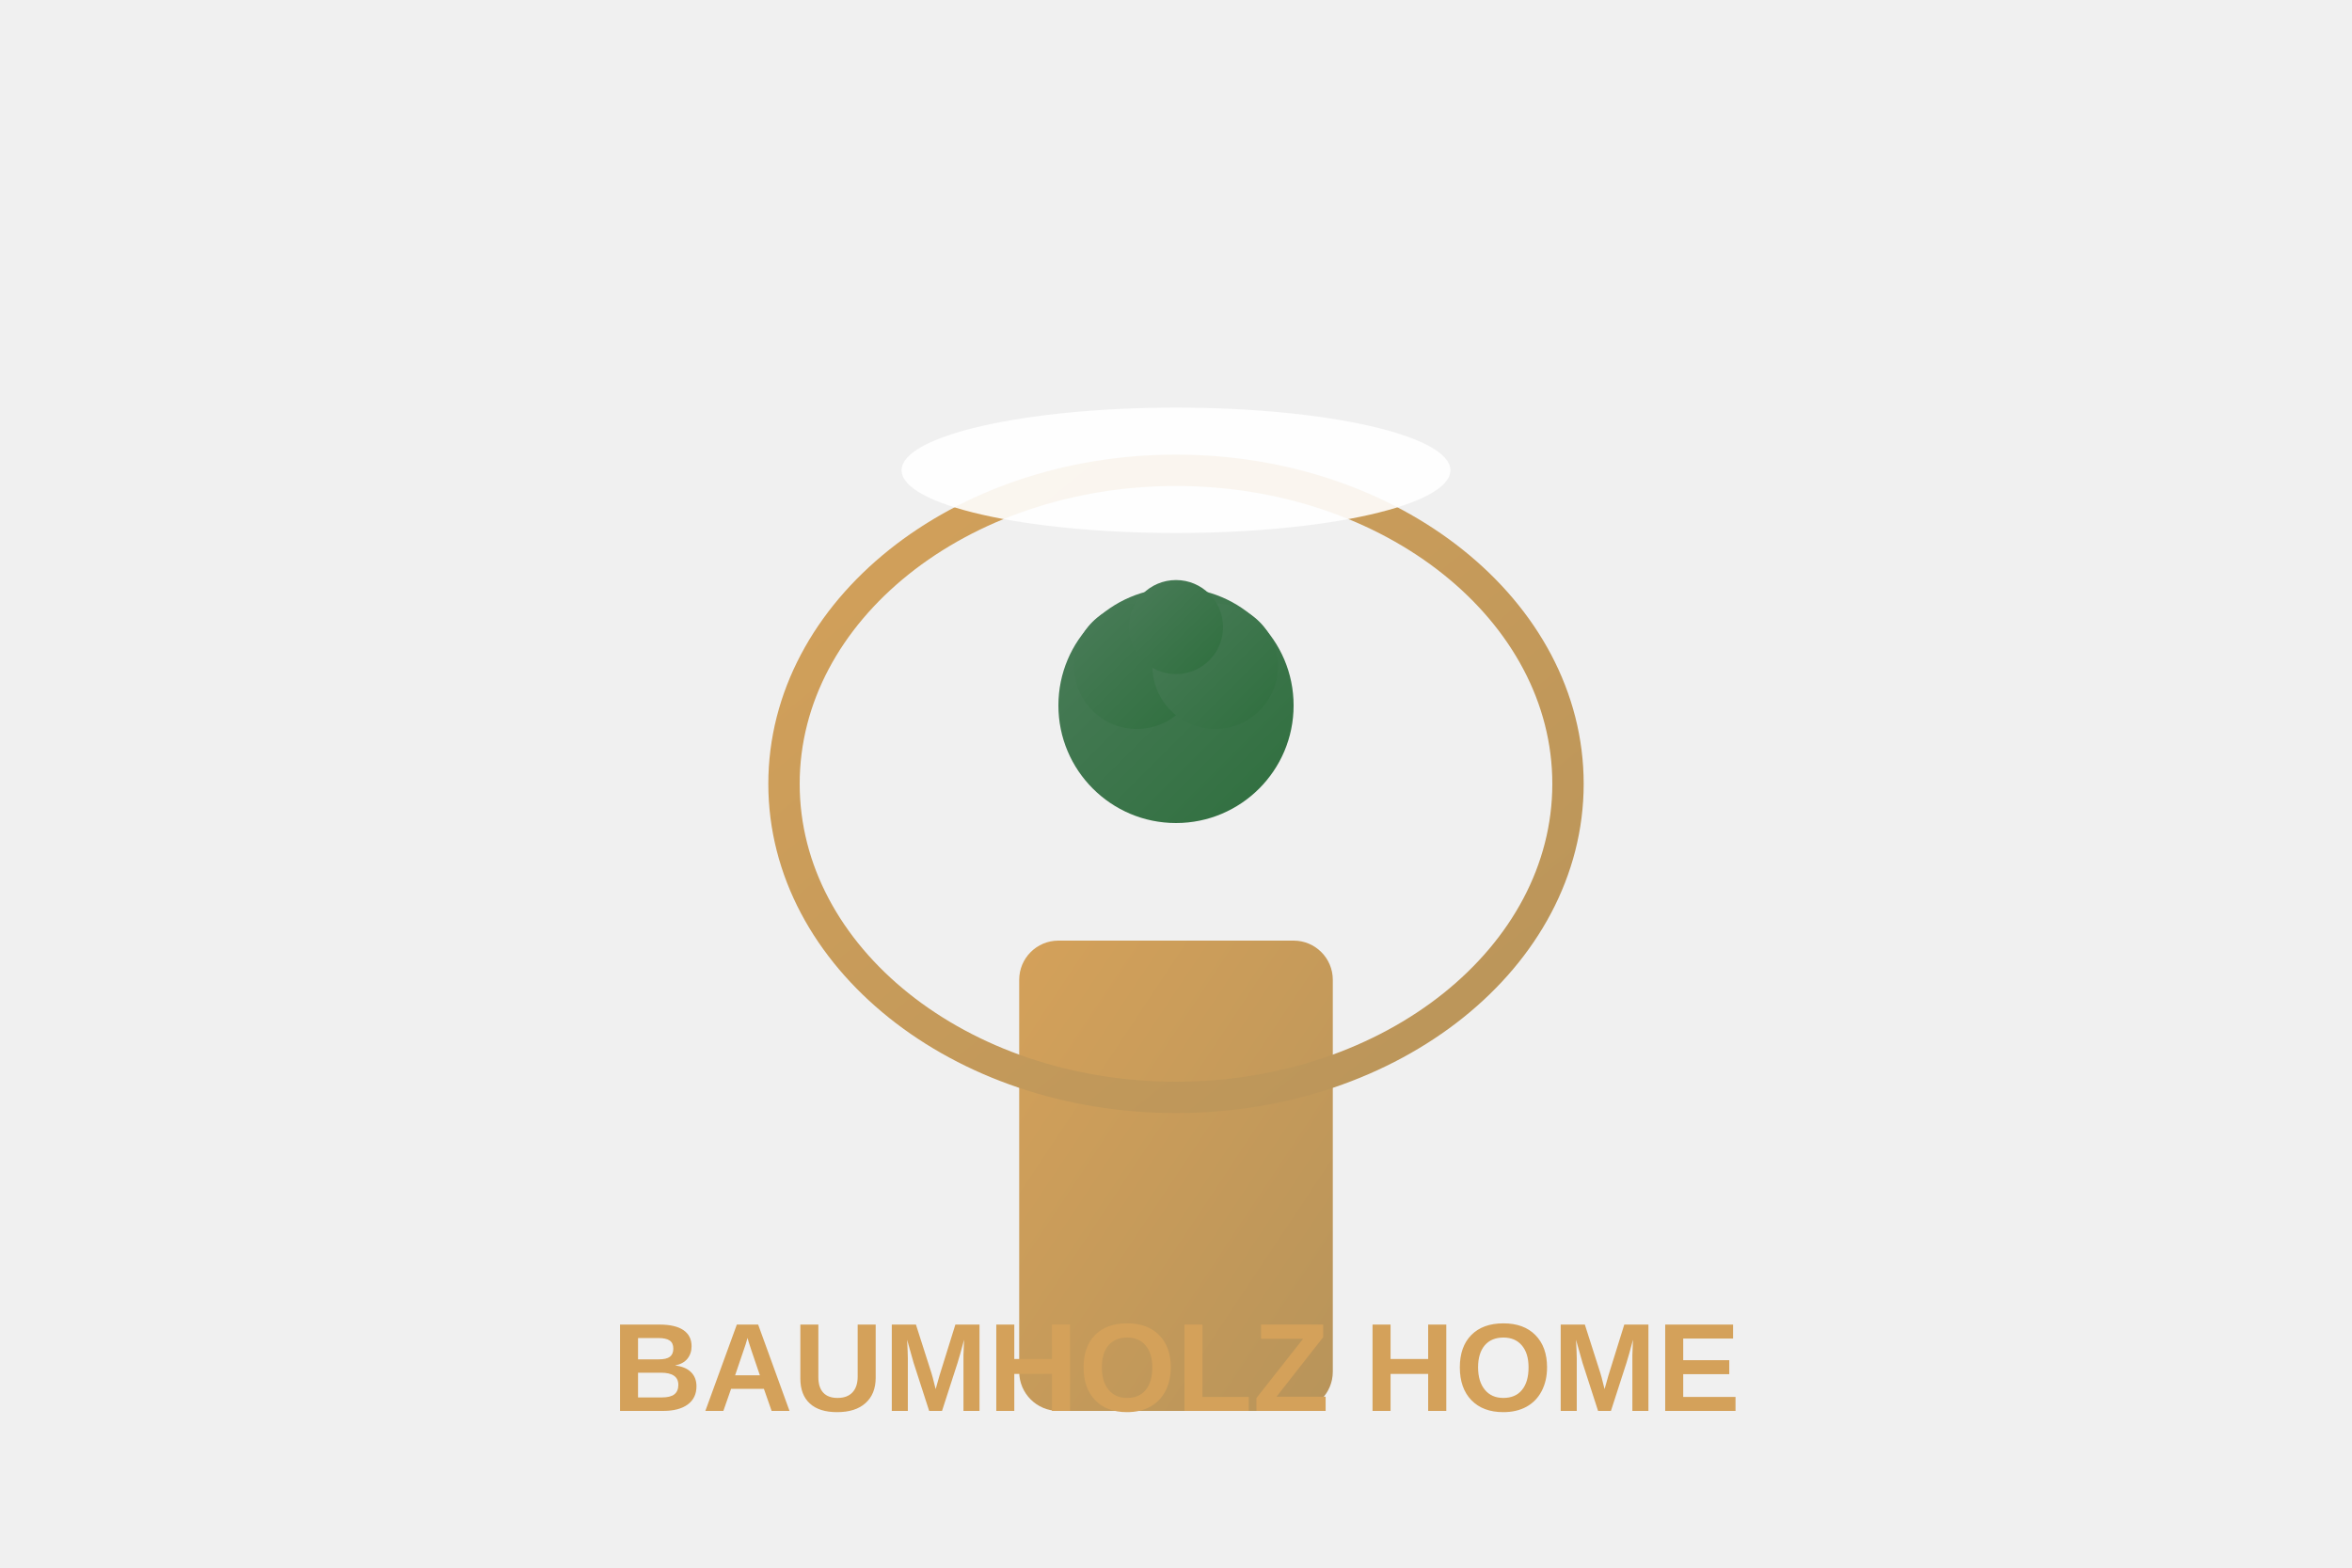
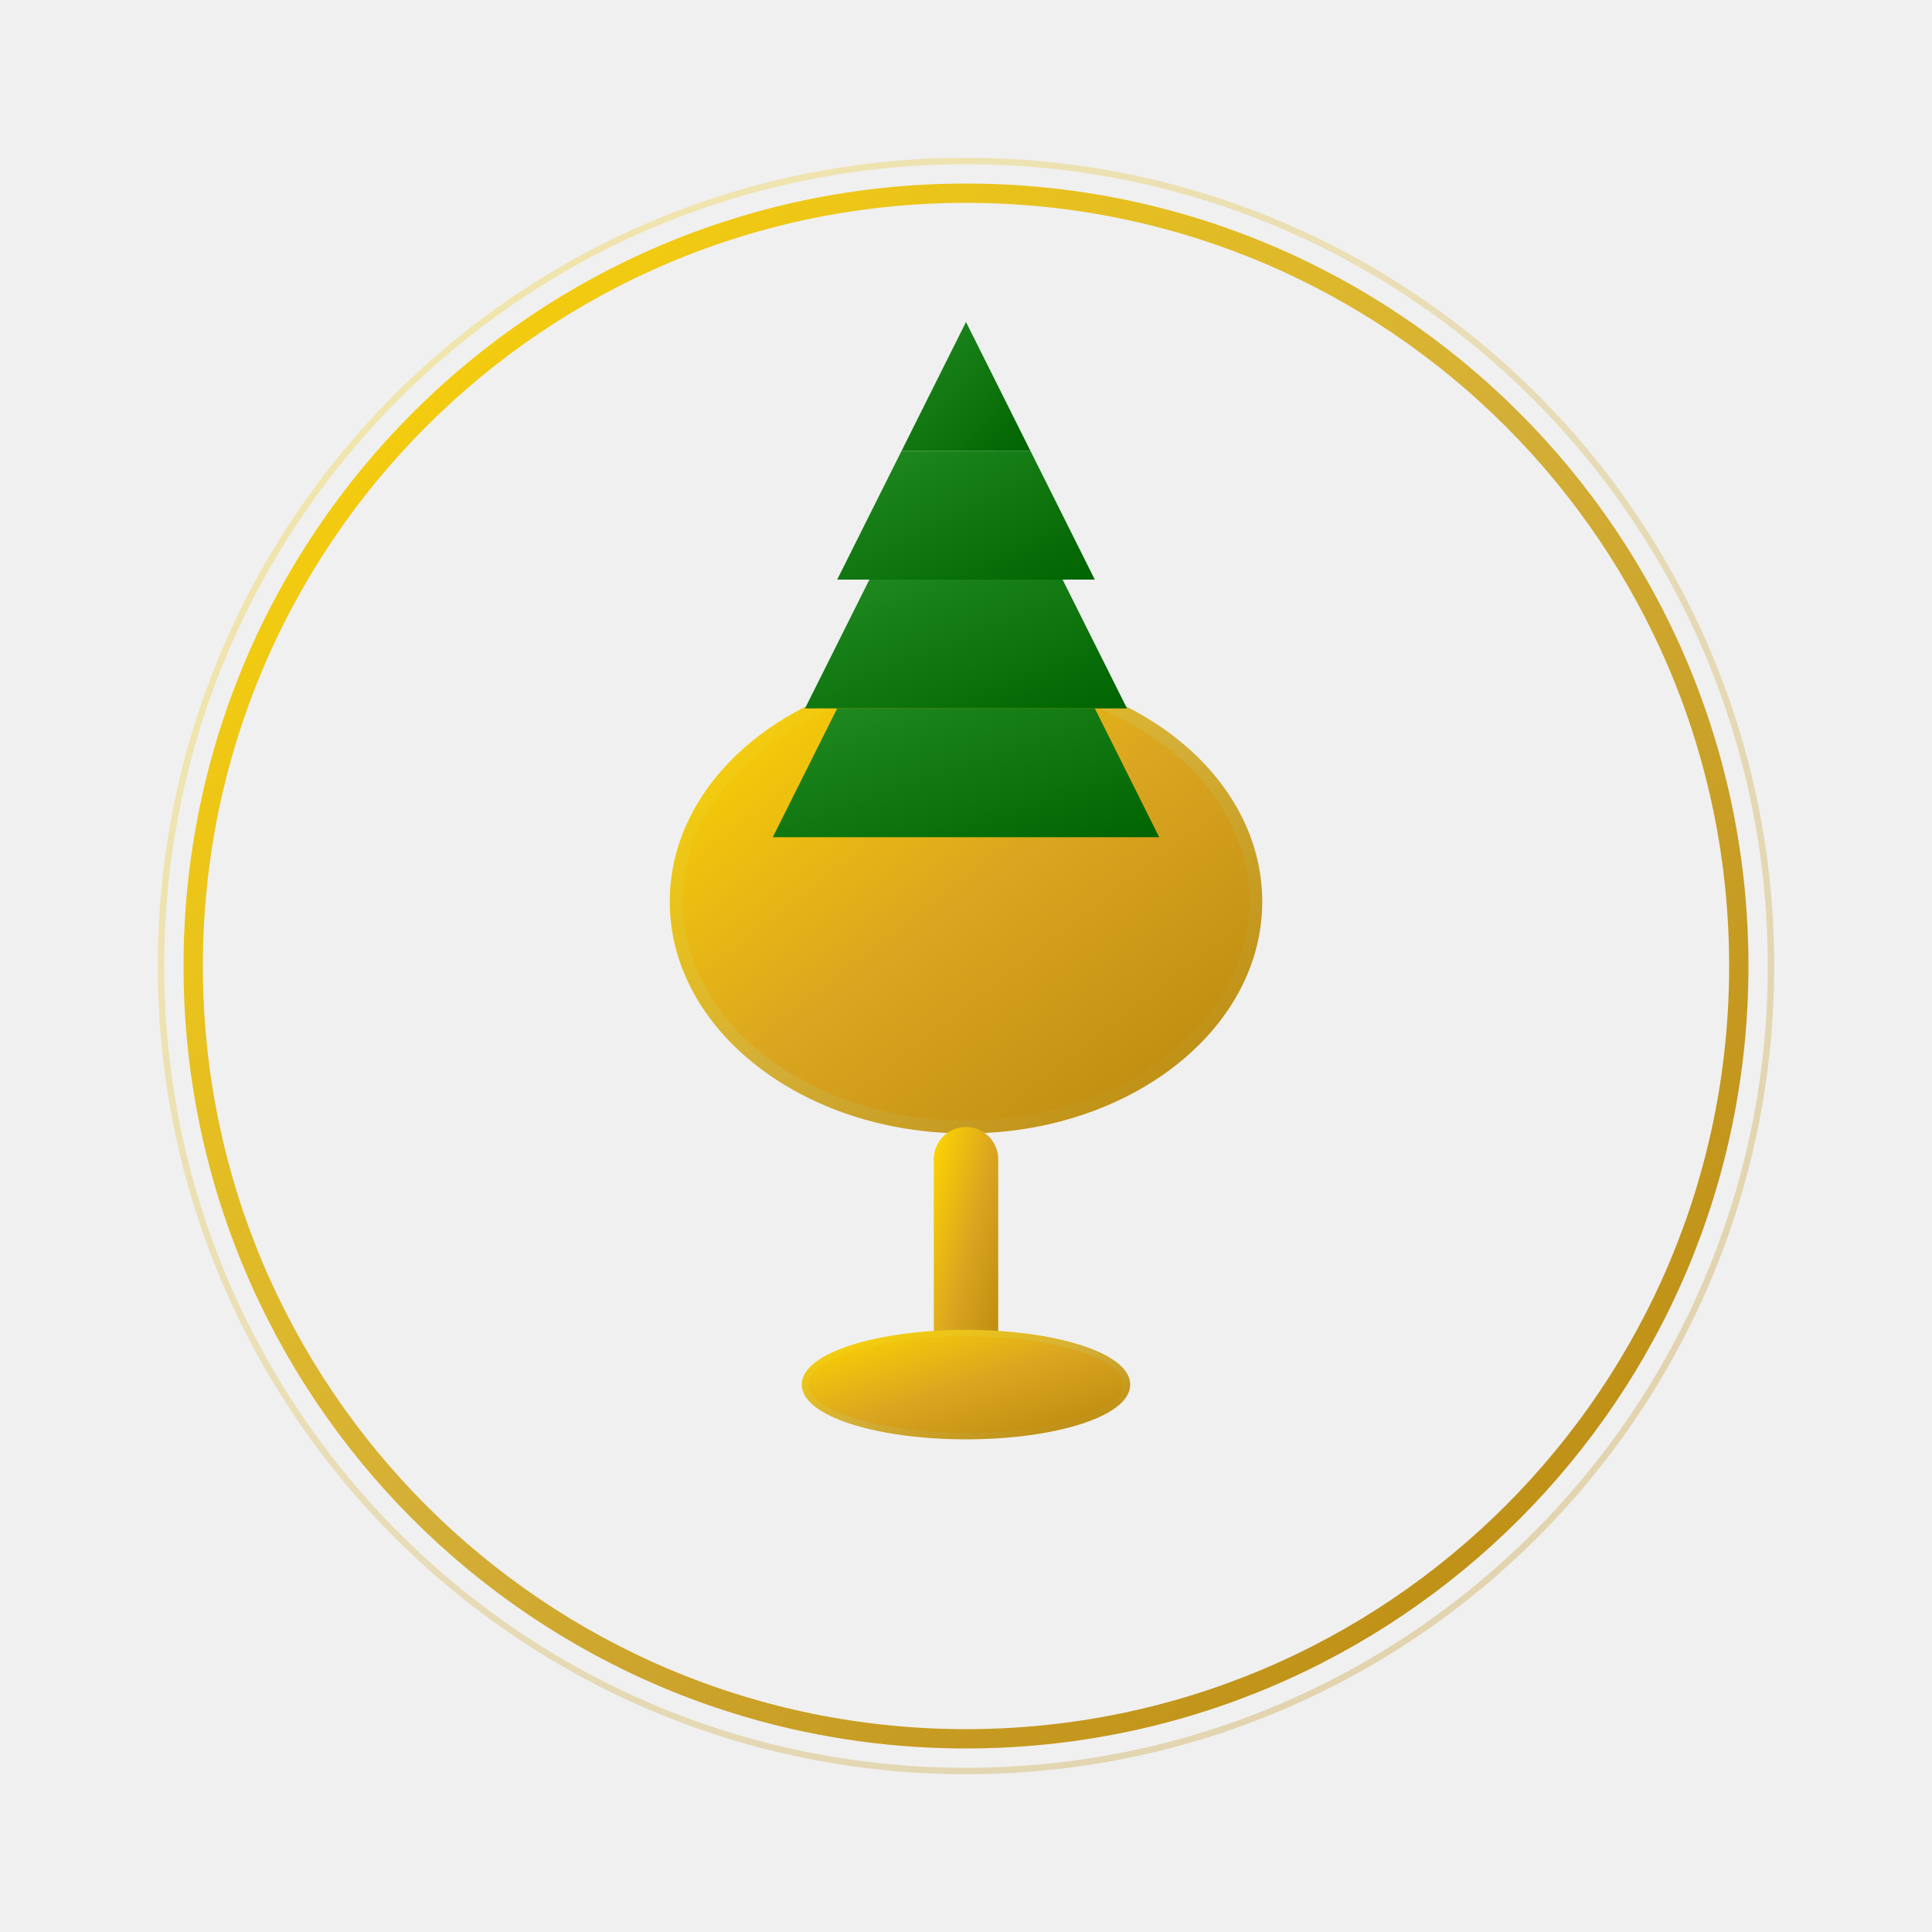
- <svg xmlns="http://www.w3.org/2000/svg" viewBox="0 0 300 200" width="300" height="200" role="img" aria-label="Baumholz Home Logo">
+ <svg xmlns="http://www.w3.org/2000/svg" viewBox="0 0 300 300" width="300" height="300" role="img" aria-label="Baumholz Home Logo">
  <defs>
    <linearGradient id="goldGradient" x1="0%" y1="0%" x2="100%" y2="100%">
-       <stop offset="0%" stop-color="#D4A15A" />
-       <stop offset="100%" stop-color="#B8945A" />
+       <stop offset="0%" stop-color="#FFD700" />
+       <stop offset="50%" stop-color="#D4AF37" />
+       <stop offset="100%" stop-color="#B8860B" />
    </linearGradient>
    <linearGradient id="treeGradient" x1="0%" y1="0%" x2="100%" y2="100%">
-       <stop offset="0%" stop-color="#4A7C59" />
-       <stop offset="100%" stop-color="#2F6F3E" />
+       <stop offset="0%" stop-color="#228B22" />
+       <stop offset="100%" stop-color="#006400" />
+     </linearGradient>
+     <linearGradient id="chaliceGradient" x1="0%" y1="0%" x2="100%" y2="100%">
+       <stop offset="0%" stop-color="#FFD700" />
+       <stop offset="50%" stop-color="#DAA520" />
+       <stop offset="100%" stop-color="#B8860B" />
    </linearGradient>
  </defs>
+   <circle cx="150" cy="150" r="120" fill="none" stroke="url(#goldGradient)" stroke-width="3" />
  <g>
-     <rect x="130" y="120" width="40" height="60" fill="url(#goldGradient)" rx="5" />
-     <ellipse cx="150" cy="100" rx="50" ry="40" fill="none" stroke="url(#goldGradient)" stroke-width="4" />
-     <circle cx="150" cy="90" r="15" fill="url(#treeGradient)" />
-     <circle cx="145" cy="85" r="8" fill="url(#treeGradient)" />
-     <circle cx="155" cy="85" r="8" fill="url(#treeGradient)" />
-     <circle cx="150" cy="80" r="6" fill="url(#treeGradient)" />
-     <ellipse cx="150" cy="60" rx="35" ry="8" fill="#FFFFFF" opacity="0.9" />
+     <ellipse cx="150" cy="140" rx="45" ry="35" fill="url(#chaliceGradient)" stroke="url(#goldGradient)" stroke-width="2" />
+     <rect x="145" y="175" width="10" height="40" fill="url(#chaliceGradient)" rx="5" />
+     <ellipse cx="150" cy="215" rx="25" ry="8" fill="url(#chaliceGradient)" stroke="url(#goldGradient)" stroke-width="1" />
  </g>
-   <text x="150" y="180" text-anchor="middle" font-family="Arial, sans-serif" font-size="16" font-weight="bold" fill="#D4A15A">
-     BAUMHOLZ HOME
-   </text>
+   <g>
+     <path d="M 120 130 L 180 130 L 170 110 L 130 110 Z" fill="url(#treeGradient)" />
+     <path d="M 125 110 L 175 110 L 165 90 L 135 90 Z" fill="url(#treeGradient)" />
+     <path d="M 130 90 L 170 90 L 160 70 L 140 70 Z" fill="url(#treeGradient)" />
+     <path d="M 140 70 L 160 70 L 150 50 Z" fill="url(#treeGradient)" />
+   </g>
+   <circle cx="150" cy="150" r="125" fill="none" stroke="url(#goldGradient)" stroke-width="1" opacity="0.3" />
</svg>
